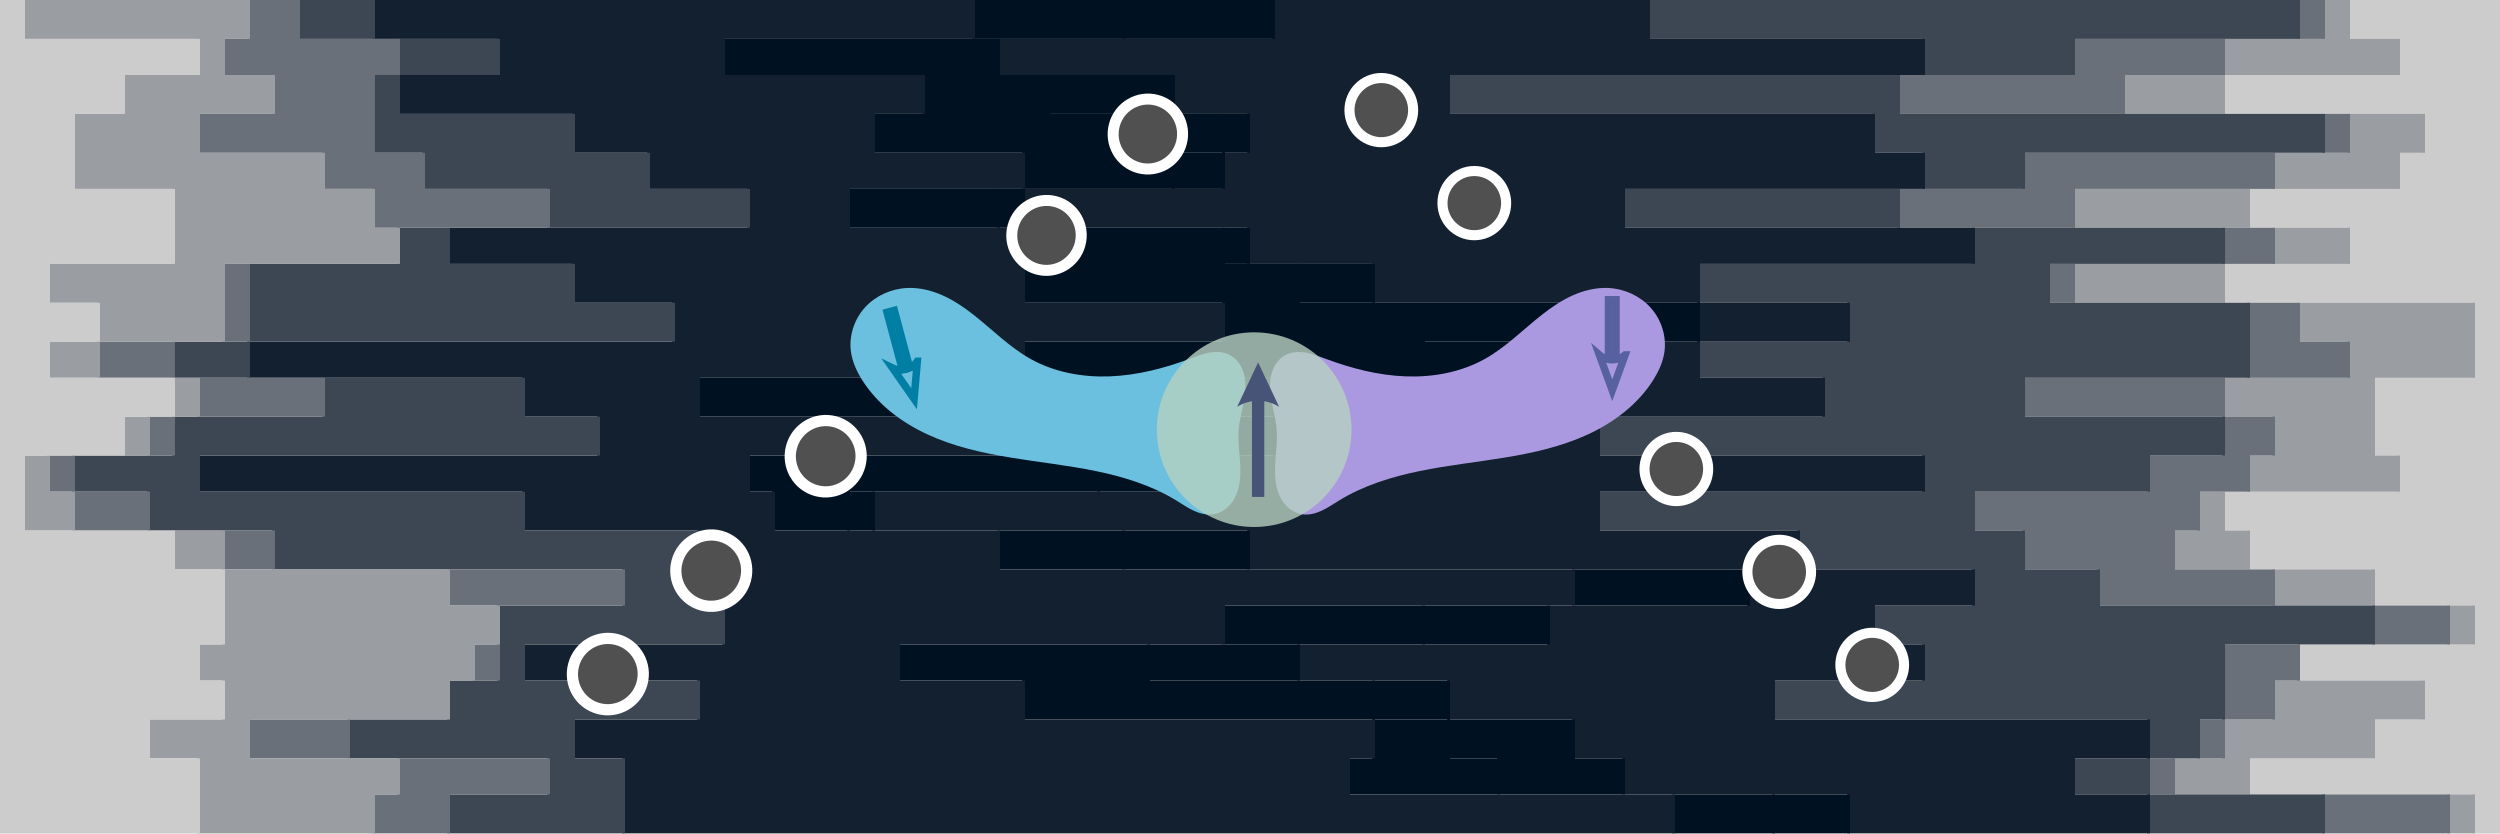
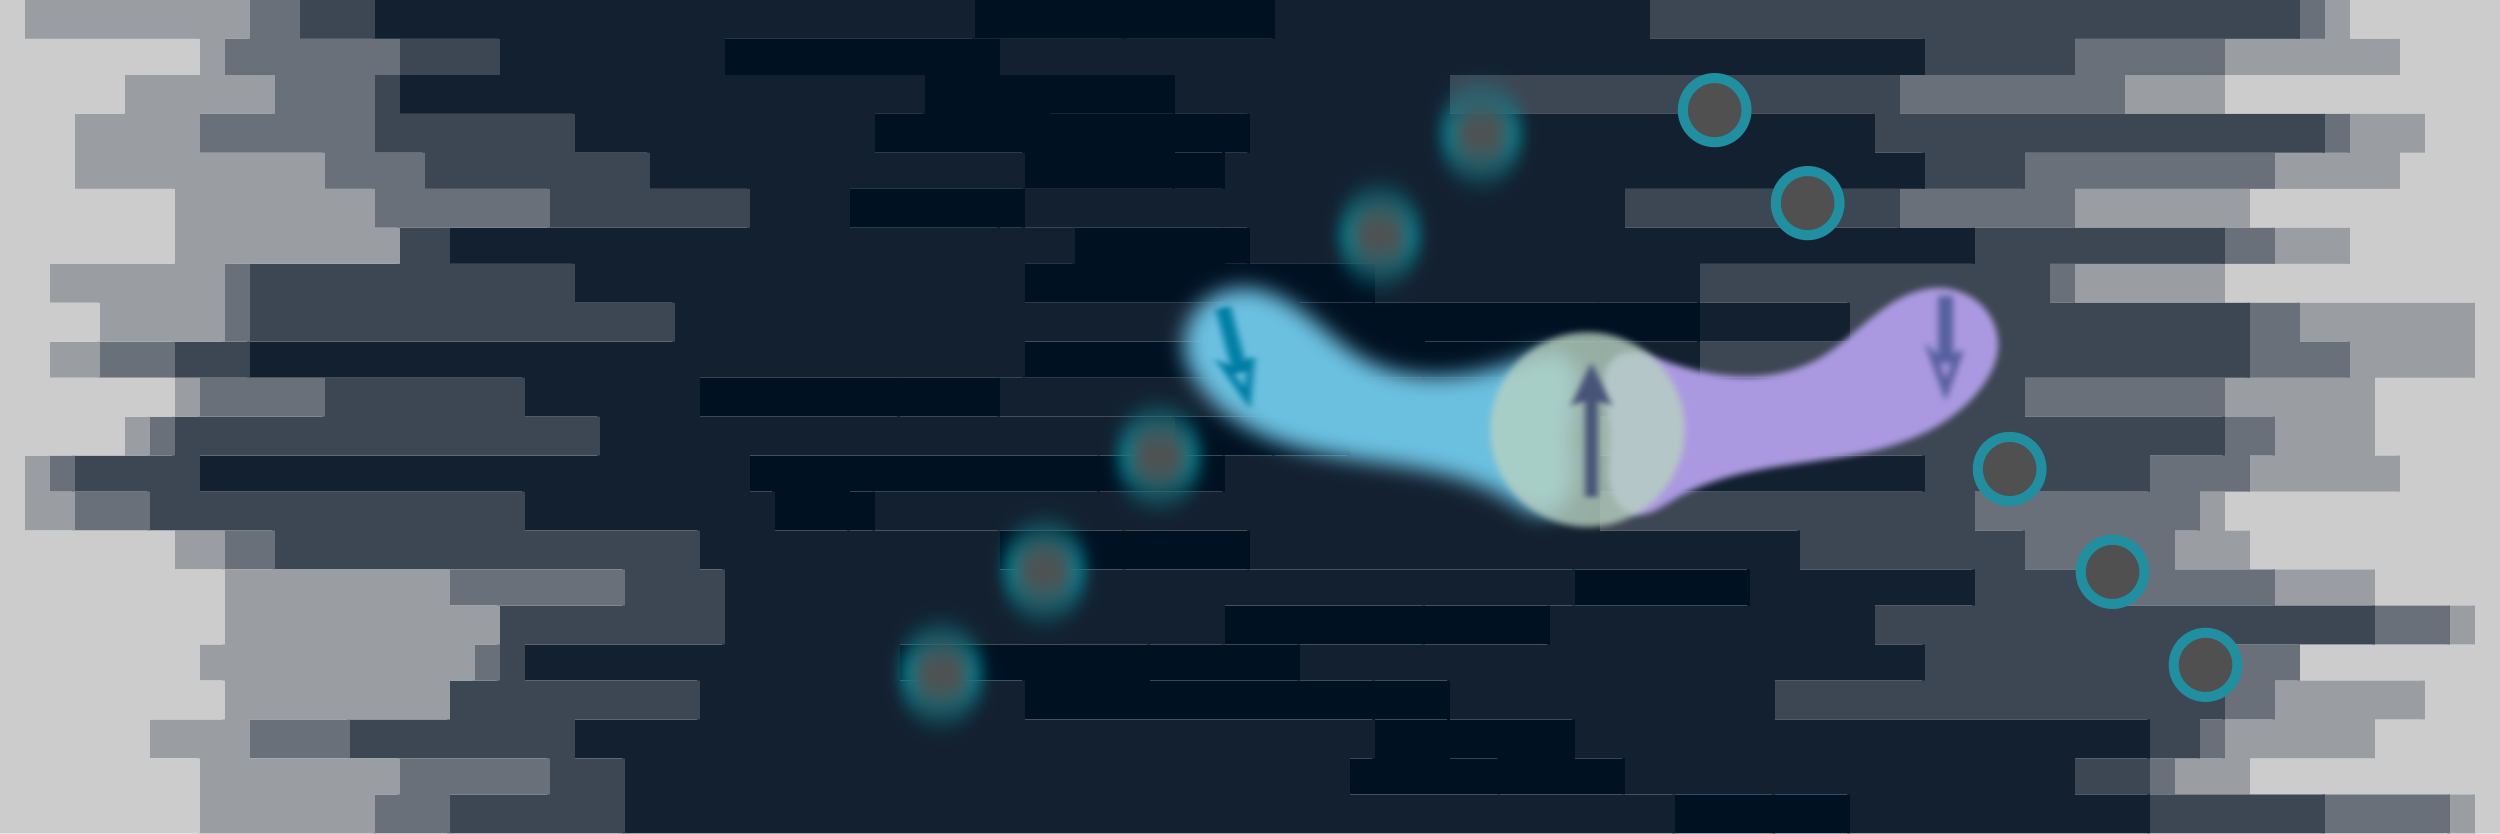
<svg xmlns="http://www.w3.org/2000/svg" width="238.125mm" height="79.375mm" viewBox="0 0 238.125 79.375" version="1.1" id="svg658" xml:space="preserve">
-   <defs id="defs655" />
+   <defs id="defs655">
+     <filter style="color-interpolation-filters:sRGB" id="filter1449" x="-0.065" y="-0.114" width="1.13" height="1.227">
+       <feGaussianBlur stdDeviation="1.022" id="feGaussianBlur1451" />
+     </filter>
+     <filter style="color-interpolation-filters:sRGB" id="filter1453" x="-0.602" y="-0.12" width="2.204" height="1.319">
+       <feGaussianBlur stdDeviation="1.189" id="feGaussianBlur1455" />
+     </filter>
+     <filter style="color-interpolation-filters:sRGB" id="filter1457" x="-0.018" y="-0.031" width="1.036" height="1.063">
+       <feGaussianBlur stdDeviation="0.282" id="feGaussianBlur1459" />
+     </filter>
+     <filter style="color-interpolation-filters:sRGB" id="filter1461" x="-0.037" y="-0.037" width="1.073" height="1.073">
+       <feGaussianBlur stdDeviation="0.282" id="feGaussianBlur1463" />
+     </filter>
+     <filter style="color-interpolation-filters:sRGB" id="filter1465" x="-0.193" y="-0.046" width="1.385" height="1.093">
+       <feGaussianBlur stdDeviation="1.098" id="feGaussianBlur1467" />
+     </filter>
+     <filter style="color-interpolation-filters:sRGB" id="filter1469" x="-0.602" y="-0.12" width="2.204" height="1.319">
+       <feGaussianBlur stdDeviation="1.189" id="feGaussianBlur1471" />
+     </filter>
+     <filter style="color-interpolation-filters:sRGB" id="filter1481" x="-0.456" y="-0.453" width="1.913" height="1.906">
+       <feGaussianBlur stdDeviation="1.06" id="feGaussianBlur1483" />
+     </filter>
+     <filter style="color-interpolation-filters:sRGB" id="filter1485" x="-0.464" y="-0.46" width="1.928" height="1.921">
+       <feGaussianBlur stdDeviation="1.06" id="feGaussianBlur1487" />
+     </filter>
+     <filter style="color-interpolation-filters:sRGB" id="filter1489" x="-0.456" y="-0.453" width="1.913" height="1.906">
+       <feGaussianBlur stdDeviation="1.06" id="feGaussianBlur1491" />
+     </filter>
+     <filter style="color-interpolation-filters:sRGB" id="filter1497" x="-0.464" y="-0.46" width="1.928" height="1.921">
+       <feGaussianBlur stdDeviation="1.06" id="feGaussianBlur1499" />
+     </filter>
+     <filter style="color-interpolation-filters:sRGB" id="filter1505" x="-0.456" y="-0.453" width="1.913" height="1.906">
+       <feGaussianBlur stdDeviation="1.06" id="feGaussianBlur1507" />
+     </filter>
+   </defs>
  <g id="layer1" transform="translate(23.75508,-416.3083)">
    <g id="g49362" transform="matrix(0.2645833,0,0,0.2645833,-23.75508,416.3083)">
      <path d="m 827,300 h 63 v -14 h -81 v -13 h 45 v -14 h 18 v -14 h -45 v -13 h 63 v -14 h -36 v -13 h -45 v -14 h -9 v -14 h 63 v -13 h -9 v -14 0 -14 h 36 v -13 0 -14 H 800 V 95 h 45 V 82 H 809 V 68 h 54 V 55 h 9 V 41 H 800 V 27 h 63 V 14 H 845 V 0 h 55 v 14 0 13 0 14 0 14 0 13 0 14 0 13 0 14 0 14 0 13 0 14 0 14 0 13 0 14 0 14 0 13 0 14 0 13 0 14 0 14 0 13 0 14 0 z" fill="#cccccc" id="path49321" />
      <path d="m 764,300 h 117 v -14 h -99 v -13 h 18 v -14 h 18 v -14 h 9 v -13 h 54 v -14 h -63 v -13 h -36 v -14 h 9 v -14 h 18 v -13 h 9 v -14 h -18 v -14 h 45 V 123 H 827 V 109 H 746 V 95 h 72 V 82 H 746 V 68 h 72 V 55 h 27 V 41 H 764 V 27 h 36 V 14 h 36 V 0 h 10 v 14 h 18 v 13 h -63 v 14 h 72 v 14 h -9 v 13 h -54 v 14 h 36 v 13 h -45 v 14 h 90 v 14 0 13 h -36 v 14 0 14 h 9 v 13 h -63 v 14 h 9 v 14 h 45 v 13 h 36 v 14 h -63 v 13 h 45 v 14 h -18 v 14 h -45 v 13 h 81 v 14 h -63 z" fill="#9a9da1" id="path49323" />
      <path d="m 710,300 h 126 v -14 h -63 v -13 h 18 v -14 h 9 v -14 0 -13 h 54 v -14 h -99 v -13 h -27 v -14 h -18 v -14 h 63 v -13 h 27 v -14 h -72 v -14 h 81 v -13 0 -14 H 737 V 95 h 63 V 82 H 683 V 68 h 45 V 55 H 836 V 41 H 683 V 27 h 63 V 14 h 81 V 0 h 10 v 14 h -36 v 13 h -36 v 14 h 81 v 14 h -27 v 13 h -72 v 14 h 72 v 13 h -72 v 14 h 81 v 14 h 18 v 13 h -45 v 14 h 18 v 14 h -9 v 13 h -18 v 14 h -9 v 14 h 36 v 13 h 63 v 14 h -54 v 13 h -9 v 14 h -18 v 14 h -18 v 13 h 99 v 14 H 765 Z" fill="#6a7079" id="path49325" />
      <path d="m 638,300 h 135 v -14 h -27 v -13 h 27 V 259 H 638 v -14 h 54 v -13 h -18 v -14 h 36 V 205 H 647 V 191 H 575 V 177 H 692 V 164 H 575 v -14 h 81 v -14 h -45 v -13 h 54 V 109 H 611 V 95 h 99 V 82 H 584 V 68 H 692 V 55 H 674 V 41 H 521 V 27 H 692 V 14 H 593 V 0 H 828 V 14 H 747 V 27 H 684 V 41 H 837 V 55 H 729 v 13 h -45 v 14 h 117 v 13 h -63 v 14 h 72 v 14 0 13 h -81 v 14 h 72 v 14 h -27 v 13 h -63 v 14 h 18 v 14 h 27 v 13 h 99 v 14 h -54 v 13 0 14 h -9 v 14 h -18 v 13 h 63 v 14 H 711 Z" fill="#3d4653" id="path49327" />
      <path d="m 476,300 h 189 v -14 h -81 v -13 h -18 v -14 h -45 v -14 h -54 v -13 h 90 v -14 h 72 V 205 H 449 V 191 H 314 v -14 h 126 v -13 h 45 V 150 H 359 v -14 h 198 v -13 h 54 V 109 H 494 V 95 H 449 V 82 H 368 V 68 h 72 V 55 h 9 V 41 H 422 V 27 H 359 V 14 h 99 V 0 h 136 v 14 h 99 V 27 H 522 v 14 h 153 v 14 h 18 V 68 H 585 v 14 h 126 v 13 h -99 v 14 h 54 v 14 h -54 v 13 h 45 v 14 h -81 v 14 h 117 v 13 H 576 v 14 h 72 v 14 h 63 v 13 h -36 v 14 h 18 v 13 h -54 v 14 h 135 v 14 h -27 v 13 h 27 v 14 H 639 Z" fill="#13202f" id="path49329" />
      <path d="m 458,300 h 180 v -14 h -99 v -13 h -18 v -14 h -27 v -14 h -81 v -13 h 99 V 218 H 629 V 205 H 404 v -14 h -99 v -14 h 90 v -13 h 63 V 150 H 323 v -14 h 189 v -13 h 63 V 109 H 467 V 95 H 440 V 82 H 359 V 68 h 63 V 55 h 18 V 41 H 377 V 27 H 350 V 14 h 54 V 0 h 55 v 14 h -99 v 13 h 63 v 14 h 27 v 14 h -9 v 13 h -72 v 14 h 81 v 13 h 45 v 14 h 117 v 14 h -54 v 13 H 360 v 14 h 126 v 14 h -45 v 13 H 315 v 14 h 135 v 14 h 180 v 13 h -72 v 14 h -90 v 13 h 54 v 14 h 45 v 14 h 18 v 13 h 81 v 14 H 477 Z" fill="#001122" id="path49331" />
      <path d="M 422,300 H 602 V 286 H 485 v -13 h 9 V 259 H 368 V 245 H 323 V 232 H 440 V 218 H 566 V 205 H 359 v -14 h -81 v -14 h -9 V 164 H 422 V 150 H 251 v -14 h 117 v -13 h 72 V 109 H 368 V 95 h 18 V 82 H 305 V 68 h 63 V 55 H 314 V 41 h 18 V 27 H 260 V 14 h 90 V 0 h 55 v 14 h -54 v 13 h 27 v 14 h 63 v 14 h -18 v 13 h -63 v 14 h 81 v 13 h 27 v 14 h 108 v 14 h -63 v 13 H 324 v 14 h 135 v 14 h -63 v 13 h -90 v 14 h 99 v 14 h 225 v 13 H 513 v 14 h -99 v 13 h 81 v 14 h 27 v 14 h 18 v 13 h 99 v 14 H 459 Z" fill="#001122" id="path49333" />
      <path d="m 116,300 h 108 v -14 0 -13 h -18 v -14 h 45 v -14 h -63 v -13 h 72 v -14 0 -13 h -9 V 191 H 188 V 177 H 71 V 164 H 215 V 150 H 188 V 136 H 89 V 123 H 242 V 109 H 206 V 95 H 161 V 82 H 269 V 68 H 233 V 55 H 206 V 41 H 143 V 27 h 36 V 14 H 134 V 0 h 217 v 14 h -90 v 13 h 72 v 14 h -18 v 14 h 54 v 13 h -63 v 14 h 81 v 13 h -18 v 14 h 72 v 14 h -72 v 13 H 252 v 14 h 171 v 14 H 270 v 13 h 9 v 14 h 81 v 14 h 207 v 13 H 441 v 14 H 324 v 13 h 45 v 14 h 126 v 14 h -9 v 13 h 117 v 14 H 423 Z" fill="#13202f" id="path49335" />
      <path d="m 89,300 h 72 v -14 h 36 v -13 h -72 v -14 h 36 v -14 h 18 v -13 0 -14 h 45 V 205 H 98 V 191 H 53 V 177 H 26 v -13 h 36 v -14 h 54 V 136 H 62 v -13 h 27 v -14 0 -14 h 54 V 82 h 54 V 68 H 152 V 55 H 134 V 41 41 27 h 9 V 14 H 107 V 0 h 28 v 14 h 45 v 13 h -36 v 14 h 63 v 14 h 27 v 13 h 36 V 82 H 162 v 13 h 45 v 14 h 36 v 14 H 90 v 13 h 99 v 14 h 27 v 14 H 72 v 13 h 117 v 14 h 63 v 14 h 9 v 13 0 14 h -72 v 13 h 63 v 14 h -45 v 14 h 18 v 13 0 14 H 117 Z" fill="#3d4653" id="path49337" />
      <path d="m 62,300 h 72 v -14 h 9 V 273 H 89 v -14 h 72 v -14 h 9 v -13 h 9 V 218 H 161 V 205 H 80 V 191 H 26 V 177 H 17 V 164 H 53 V 150 H 71 V 136 H 35 v -13 h 45 v -14 0 -14 h 63 V 82 h -9 V 68 H 116 V 55 H 71 V 41 H 98 V 27 H 80 V 14 h 9 V 0 h 19 v 14 h 36 v 13 h -9 v 14 0 14 h 18 v 13 h 45 V 82 H 144 V 95 H 90 v 14 0 14 H 63 v 13 h 54 v 14 H 63 v 14 H 27 v 13 h 27 v 14 h 45 v 14 h 126 v 13 h -45 v 14 0 13 h -18 v 14 h -36 v 14 h 72 v 13 h -36 v 14 H 90 Z" fill="#6a7079" id="path49339" />
      <path d="m 35,300 h 36 v -14 0 -13 H 53 v -14 h 27 v -14 h -9 v -13 h 9 v -14 0 -13 H 62 V 191 H 8 v -14 0 -13 H 44 V 150 H 62 V 136 H 17 V 123 H 35 V 109 H 17 V 95 H 62 V 82 82 68 H 26 V 55 55 41 H 44 V 27 H 71 V 14 H 8 V 0 H 90 V 14 H 81 V 27 H 99 V 41 H 72 v 14 h 45 v 13 h 18 v 14 h 9 V 95 H 81 v 14 0 14 H 36 v 13 h 36 v 14 H 54 v 14 H 18 v 13 h 9 v 14 h 54 v 14 h 81 v 13 h 18 v 14 h -9 v 13 h -9 v 14 H 90 v 14 h 54 v 13 h -9 v 14 H 63 Z" fill="#9a9da1" id="path49341" />
      <path d="m 0,300 v 0 -14 0 -13 0 -14 0 -14 0 -13 0 -14 0 -13 0 -14 0 -14 0 -13 0 -14 0 -14 0 -13 0 -14 0 V 95 95 82 82 68 68 55 55 41 41 27 27 14 14 0 H 9 V 14 H 72 V 27 H 45 V 41 H 27 v 14 0 13 h 36 v 14 0 13 H 18 v 14 h 18 v 14 H 18 v 13 h 45 v 14 H 45 v 14 H 9 v 13 0 14 h 54 v 14 h 18 v 13 0 14 h -9 v 13 h 9 v 14 H 54 v 14 h 18 v 13 0 14 H 36 Z" fill="#cccccc" id="path49343" />
    </g>
-     <path style="fill:#6bc0e0;fill-opacity:1;stroke:none;stroke-width:0.024;stroke-dasharray:none;stroke-opacity:1" d="m 91.851,465.288 c -0.638,0.107 -1.296,-0.057 -1.884,-0.326 -0.588,-0.27 -1.122,-0.642 -1.674,-0.98 -2.337,-1.432 -4.999,-2.257 -7.684,-2.807 -2.685,-0.551 -5.416,-0.84 -8.121,-1.285 -2.705,-0.445 -5.407,-1.053 -7.897,-2.201 -2.489,-1.148 -4.769,-2.871 -6.229,-5.191 -0.511,-0.812 -0.921,-1.703 -1.06,-2.652 -0.221,-1.513 0.295,-3.105 1.319,-4.24 1.024,-1.135 2.529,-1.807 4.057,-1.869 1.149,-0.047 2.296,0.235 3.347,0.703 1.05,0.468 2.011,1.118 2.916,1.827 1.811,1.418 3.44,3.095 5.446,4.22 2.278,1.277 4.944,1.768 7.554,1.671 2.61,-0.097 5.173,-0.76 7.62,-1.671 0.617,-0.23 1.232,-0.477 1.881,-0.591 0.648,-0.114 1.342,-0.086 1.928,0.214 0.572,0.294 0.997,0.83 1.233,1.428 0.236,0.598 0.295,1.254 0.256,1.896 -0.077,1.283 -0.528,2.52 -0.629,3.802 -0.121,1.531 0.262,3.069 0.137,4.6 -0.063,0.765 -0.259,1.533 -0.679,2.177 -0.42,0.643 -1.081,1.15 -1.838,1.278 z" id="path2138-3-2" />
-     <g id="g17535" style="stroke-width:3;stroke-dasharray:none" transform="matrix(0.2292347,-0.06142326,0.06142326,0.2292347,73.95492,429.7012)">
+     <path style="fill:#6bc0e0;fill-opacity:1;stroke:none;stroke-width:0.024;stroke-dasharray:none;stroke-opacity:1;filter:url(#filter1449)" d="m 123.601,465.288 c -0.638,0.107 -1.296,-0.057 -1.884,-0.326 -0.588,-0.27 -1.122,-0.642 -1.674,-0.98 -2.337,-1.432 -4.999,-2.257 -7.684,-2.807 -2.685,-0.551 -5.416,-0.84 -8.121,-1.285 -2.705,-0.445 -5.407,-1.053 -7.897,-2.201 -2.489,-1.148 -4.769,-2.871 -6.229,-5.191 -0.511,-0.812 -0.921,-1.703 -1.06,-2.652 -0.221,-1.513 0.295,-3.105 1.319,-4.24 1.024,-1.135 2.529,-1.807 4.057,-1.869 1.149,-0.047 2.296,0.235 3.347,0.703 1.05,0.468 2.011,1.118 2.916,1.827 1.811,1.418 3.44,3.095 5.446,4.22 2.278,1.277 4.944,1.768 7.554,1.671 2.61,-0.097 5.173,-0.76 7.62,-1.671 0.617,-0.23 1.232,-0.477 1.881,-0.591 0.648,-0.114 1.342,-0.086 1.928,0.214 0.572,0.294 0.997,0.83 1.233,1.428 0.236,0.598 0.295,1.254 0.256,1.896 -0.077,1.283 -0.528,2.52 -0.629,3.802 -0.121,1.531 0.262,3.069 0.137,4.6 -0.063,0.765 -0.259,1.533 -0.679,2.177 -0.42,0.643 -1.081,1.15 -1.838,1.278 z" id="path2138-3-2" />
+     <g id="g17535" style="stroke-width:3;stroke-dasharray:none;filter:url(#filter1453)" transform="matrix(0.2292347,-0.06142326,0.06142326,0.2292347,105.7049,429.7012)">
      <path style="color:#000000;fill:none;fill-opacity:1;stroke:#007ea4;stroke-width:3;stroke-dasharray:none;stroke-opacity:1" d="m -71.65,52.153 v 23.652 h 3.02 V 52.153 Z" id="path15220" />
      <g id="g15214" style="fill:none;fill-opacity:1;stroke:#007ea4;stroke-width:3;stroke-dasharray:none;stroke-opacity:1" transform="translate(0,6.35)">
        <path d="m -64.979,67.933 -5.162,14.195 -5.162,-14.195 c 3.007,2.581 7.304,2.581 10.323,0 z" style="fill:none;fill-opacity:1;fill-rule:evenodd;stroke:#007ea4;stroke-width:3;stroke-dasharray:none;stroke-opacity:1" id="path15216" />
      </g>
    </g>
-     <path style="fill:#aa99e0;fill-opacity:1;stroke:none;stroke-width:0.024;stroke-dasharray:none;stroke-opacity:1" d="m 100.23,465.288 c 0.638,0.107 1.296,-0.057 1.884,-0.326 0.588,-0.27 1.122,-0.642 1.674,-0.98 2.337,-1.432 4.999,-2.257 7.684,-2.807 2.685,-0.551 5.416,-0.84 8.121,-1.285 2.705,-0.445 5.407,-1.053 7.897,-2.201 2.489,-1.148 4.769,-2.871 6.229,-5.191 0.511,-0.812 0.921,-1.703 1.06,-2.652 0.221,-1.513 -0.295,-3.105 -1.319,-4.24 -1.024,-1.135 -2.529,-1.807 -4.057,-1.869 -1.149,-0.047 -2.296,0.235 -3.347,0.703 -1.05,0.468 -2.011,1.118 -2.916,1.827 -1.811,1.418 -3.44,3.095 -5.446,4.22 -2.278,1.277 -4.944,1.768 -7.554,1.671 -2.61,-0.097 -5.173,-0.76 -7.62,-1.671 -0.617,-0.23 -1.232,-0.477 -1.881,-0.591 -0.648,-0.114 -1.342,-0.086 -1.928,0.214 -0.572,0.294 -0.997,0.83 -1.233,1.428 -0.236,0.598 -0.295,1.254 -0.256,1.896 0.077,1.283 0.528,2.52 0.629,3.802 0.121,1.531 -0.262,3.069 -0.137,4.6 0.063,0.765 0.259,1.533 0.679,2.177 0.42,0.643 1.081,1.15 1.838,1.278 z" id="path2138-3" />
-     <circle style="opacity:0.8;fill:#b7d1c0;fill-opacity:1;stroke:none;stroke-width:0.475" id="path234" cx="95.704" cy="457.233" r="9.271" />
-     <g id="path962" style="fill:#485378;fill-opacity:1;stroke-width:2.771;stroke-dasharray:none" transform="matrix(0.2930391,0,0,0.2252361,80.21835,434.5543)">
+     <path style="fill:#aa99e0;fill-opacity:1;stroke:none;stroke-width:0.024;stroke-dasharray:none;stroke-opacity:1;filter:url(#filter1457)" d="m 131.98,465.288 c 0.638,0.107 1.296,-0.057 1.884,-0.326 0.588,-0.27 1.122,-0.642 1.674,-0.98 2.337,-1.432 4.999,-2.257 7.684,-2.807 2.685,-0.551 5.416,-0.84 8.121,-1.285 2.705,-0.445 5.407,-1.053 7.897,-2.201 2.489,-1.148 4.769,-2.871 6.229,-5.191 0.511,-0.812 0.921,-1.703 1.06,-2.652 0.221,-1.513 -0.295,-3.105 -1.319,-4.24 -1.024,-1.135 -2.529,-1.807 -4.057,-1.869 -1.149,-0.047 -2.296,0.235 -3.347,0.703 -1.05,0.468 -2.011,1.118 -2.916,1.827 -1.811,1.418 -3.44,3.095 -5.446,4.22 -2.278,1.277 -4.944,1.768 -7.554,1.671 -2.61,-0.097 -5.173,-0.76 -7.62,-1.671 -0.617,-0.23 -1.232,-0.477 -1.881,-0.591 -0.648,-0.114 -1.342,-0.086 -1.928,0.214 -0.572,0.294 -0.997,0.83 -1.233,1.428 -0.236,0.598 -0.295,1.254 -0.256,1.896 0.077,1.283 0.528,2.52 0.629,3.802 0.121,1.531 -0.262,3.069 -0.137,4.6 0.063,0.765 0.259,1.533 0.679,2.177 0.42,0.643 1.081,1.15 1.838,1.278 z" id="path2138-3" />
+     <circle style="opacity:0.8;fill:#b7d1c0;fill-opacity:1;stroke:none;stroke-width:0.475;filter:url(#filter1461)" id="path234" cx="127.454" cy="457.233" r="9.271" />
+     <g id="path962" style="fill:#485378;fill-opacity:1;stroke-width:2.771;stroke-dasharray:none;filter:url(#filter1465)" transform="matrix(0.2930391,0,0,0.2252361,111.9684,434.5543)">
      <path style="color:#000000;fill:#485378;fill-opacity:1;stroke-width:2.771;stroke-dasharray:none" d="m 52.133,87.637 v 41.49 h 4 V 87.637 Z" id="path16028" />
      <g id="g16022" style="fill:#485378;fill-opacity:1;stroke-width:2.771;stroke-dasharray:none">
        <path d="m 47.296,91.054 6.836,-18.8 6.836,18.8 c -3.982,-3.418 -9.673,-3.418 -13.673,0 z" style="fill:#485378;fill-opacity:1;fill-rule:evenodd;stroke-width:2.771;stroke-dasharray:none" id="path16024" />
      </g>
    </g>
-     <g id="g17535-2" style="fill:none;fill-opacity:1;stroke:#5760a0;stroke-width:3;stroke-dasharray:none;stroke-opacity:1" transform="matrix(0.2373212,0,0,0.2373212,146.4574,432.4863)">
+     <g id="g17535-2" style="fill:none;fill-opacity:1;stroke:#5760a0;stroke-width:3;stroke-dasharray:none;stroke-opacity:1;filter:url(#filter1469)" transform="matrix(0.2373212,0,0,0.2373212,178.2074,432.4863)">
      <path style="color:#000000;fill:none;fill-opacity:1;stroke:#5760a0;stroke-width:3;stroke-dasharray:none;stroke-opacity:1" d="m -71.65,52.153 v 23.652 h 3.02 V 52.153 Z" id="path15220-8" />
      <g id="g15214-9" style="fill:none;fill-opacity:1;stroke:#5760a0;stroke-width:3;stroke-dasharray:none;stroke-opacity:1" transform="translate(0,6.35)">
        <path d="m -64.979,67.933 -5.162,14.195 -5.162,-14.195 c 3.007,2.581 7.304,2.581 10.323,0 z" style="fill:none;fill-opacity:1;fill-rule:evenodd;stroke:#5760a0;stroke-width:3;stroke-dasharray:none;stroke-opacity:1" id="path15216-7" />
      </g>
    </g>
-     <ellipse style="fill:#505050;fill-opacity:1;stroke:#ffffff;stroke-width:0.961;stroke-dasharray:none;stroke-opacity:1" id="ellipse8880-4" cx="-135.916" cy="460.98" rx="3.033" ry="3.057" transform="scale(-1,1)" />
-     <ellipse style="fill:#505050;fill-opacity:1;stroke:#ffffff;stroke-width:0.961;stroke-dasharray:none;stroke-opacity:1" id="path8864-3-7-3" cx="-116.673" cy="435.655" rx="3.033" ry="3.057" transform="scale(-1,1)" />
-     <ellipse style="fill:#505050;fill-opacity:1;stroke:#ffffff;stroke-width:1.069;stroke-dasharray:none;stroke-opacity:1" id="ellipse9048" cx="172.017" cy="429.889" rx="3.374" ry="3.4" transform="rotate(15)" />
-     <ellipse style="fill:#505050;fill-opacity:1;stroke:#ffffff;stroke-width:1.048;stroke-dasharray:none;stroke-opacity:1" id="ellipse9052" cx="186.889" cy="404.131" rx="3.306" ry="3.332" transform="rotate(15)" />
-     <ellipse style="fill:#505050;fill-opacity:1;stroke:#ffffff;stroke-width:1.069;stroke-dasharray:none;stroke-opacity:1" id="ellipse15989" cx="164.31" cy="443.239" rx="3.374" ry="3.4" transform="rotate(15)" />
-     <ellipse style="fill:#505050;fill-opacity:1;stroke:#ffffff;stroke-width:0.961;stroke-dasharray:none;stroke-opacity:1" id="ellipse15991" cx="-145.716" cy="470.78" rx="3.033" ry="3.057" transform="scale(-1,1)" />
-     <ellipse style="fill:#505050;fill-opacity:1;stroke:#ffffff;stroke-width:1.048;stroke-dasharray:none;stroke-opacity:1" id="ellipse1076" cx="193.716" cy="392.306" rx="3.306" ry="3.332" transform="rotate(15)" />
-     <ellipse style="fill:#505050;fill-opacity:1;stroke:#ffffff;stroke-width:0.961;stroke-dasharray:none;stroke-opacity:1" id="ellipse1078" cx="-107.815" cy="426.797" rx="3.033" ry="3.057" transform="scale(-1,1)" />
-     <ellipse style="fill:#505050;fill-opacity:1;stroke:#ffffff;stroke-width:1.069;stroke-dasharray:none;stroke-opacity:1" id="ellipse1080" cx="157.344" cy="455.305" rx="3.374" ry="3.4" transform="rotate(15)" />
-     <ellipse style="fill:#505050;fill-opacity:1;stroke:#ffffff;stroke-width:0.961;stroke-dasharray:none;stroke-opacity:1" id="ellipse1082" cx="-154.574" cy="479.638" rx="3.033" ry="3.057" transform="scale(-1,1)" />
+     <ellipse style="fill:#505050;fill-opacity:1;stroke:#2090a0;stroke-width:0.961;stroke-dasharray:none;stroke-opacity:1" id="ellipse8880-4" cx="-167.666" cy="460.98" rx="3.033" ry="3.057" transform="scale(-1,1)" />
+     <ellipse style="fill:#505050;fill-opacity:1;stroke:#2090a0;stroke-width:0.961;stroke-dasharray:none;stroke-opacity:1" id="path8864-3-7-3" cx="-148.423" cy="435.655" rx="3.033" ry="3.057" transform="scale(-1,1)" />
+     <ellipse style="fill:#505050;fill-opacity:1;stroke:#0090a0;stroke-width:1.069;stroke-dasharray:none;stroke-opacity:1;filter:url(#filter1481)" id="ellipse9048" cx="202.686" cy="421.671" rx="3.374" ry="3.4" transform="rotate(15)" />
+     <ellipse style="fill:#505050;fill-opacity:1;stroke:#0090a0;stroke-width:1.048;stroke-dasharray:none;stroke-opacity:1;filter:url(#filter1485)" id="ellipse9052" cx="217.557" cy="395.913" rx="3.306" ry="3.332" transform="rotate(15)" />
+     <ellipse style="fill:#505050;fill-opacity:1;stroke:#0090a0;stroke-width:1.069;stroke-dasharray:none;stroke-opacity:1;filter:url(#filter1489)" id="ellipse15989" cx="194.978" cy="435.021" rx="3.374" ry="3.4" transform="rotate(15)" />
+     <ellipse style="fill:#505050;fill-opacity:1;stroke:#2090a0;stroke-width:0.961;stroke-dasharray:none;stroke-opacity:1" id="ellipse15991" cx="-177.466" cy="470.78" rx="3.033" ry="3.057" transform="scale(-1,1)" />
+     <ellipse style="fill:#505050;fill-opacity:1;stroke:#0090a0;stroke-width:1.048;stroke-dasharray:none;stroke-opacity:1;filter:url(#filter1497)" id="ellipse1076" cx="224.384" cy="384.088" rx="3.306" ry="3.332" transform="rotate(15)" />
+     <ellipse style="fill:#505050;fill-opacity:1;stroke:#2090a0;stroke-width:0.961;stroke-dasharray:none;stroke-opacity:1" id="ellipse1078" cx="-139.565" cy="426.797" rx="3.033" ry="3.057" transform="scale(-1,1)" />
+     <ellipse style="fill:#505050;fill-opacity:1;stroke:#0090a0;stroke-width:1.069;stroke-dasharray:none;stroke-opacity:1;filter:url(#filter1505)" id="ellipse1080" cx="188.012" cy="447.087" rx="3.374" ry="3.4" transform="rotate(15)" />
+     <ellipse style="fill:#505050;fill-opacity:1;stroke:#2090a0;stroke-width:0.961;stroke-dasharray:none;stroke-opacity:1" id="ellipse1082" cx="-186.324" cy="479.638" rx="3.033" ry="3.057" transform="scale(-1,1)" />
  </g>
</svg>
